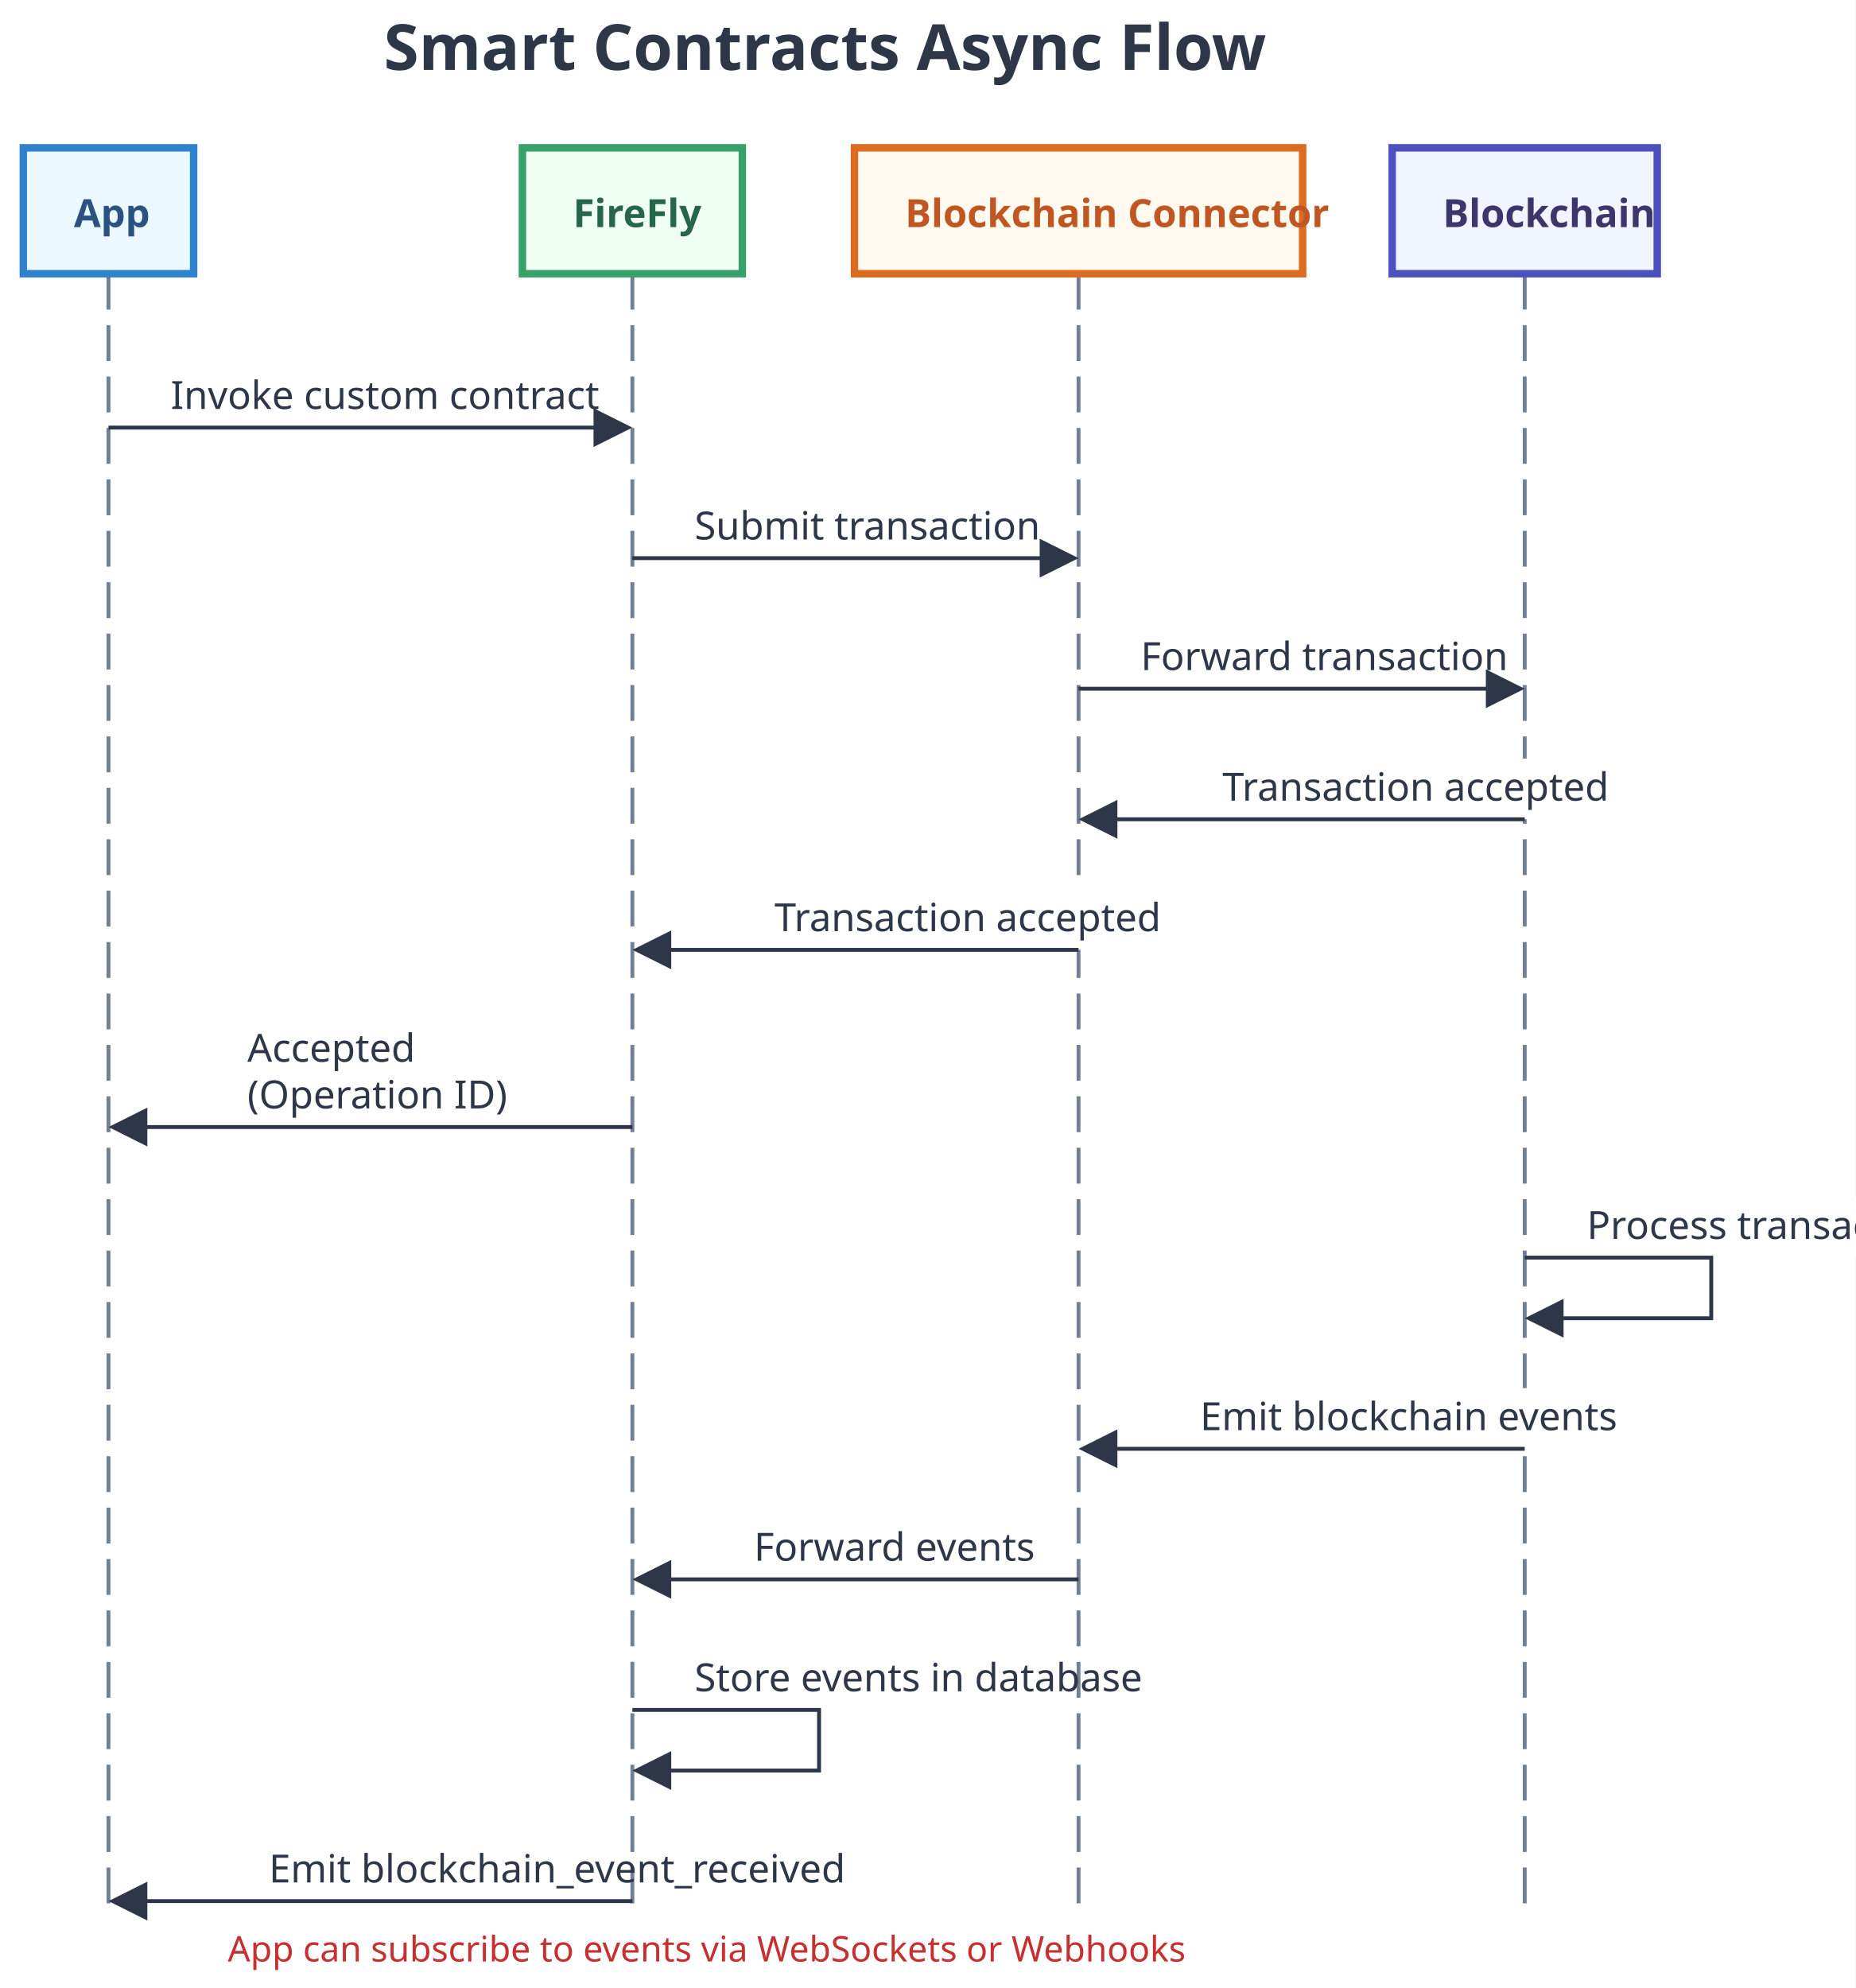
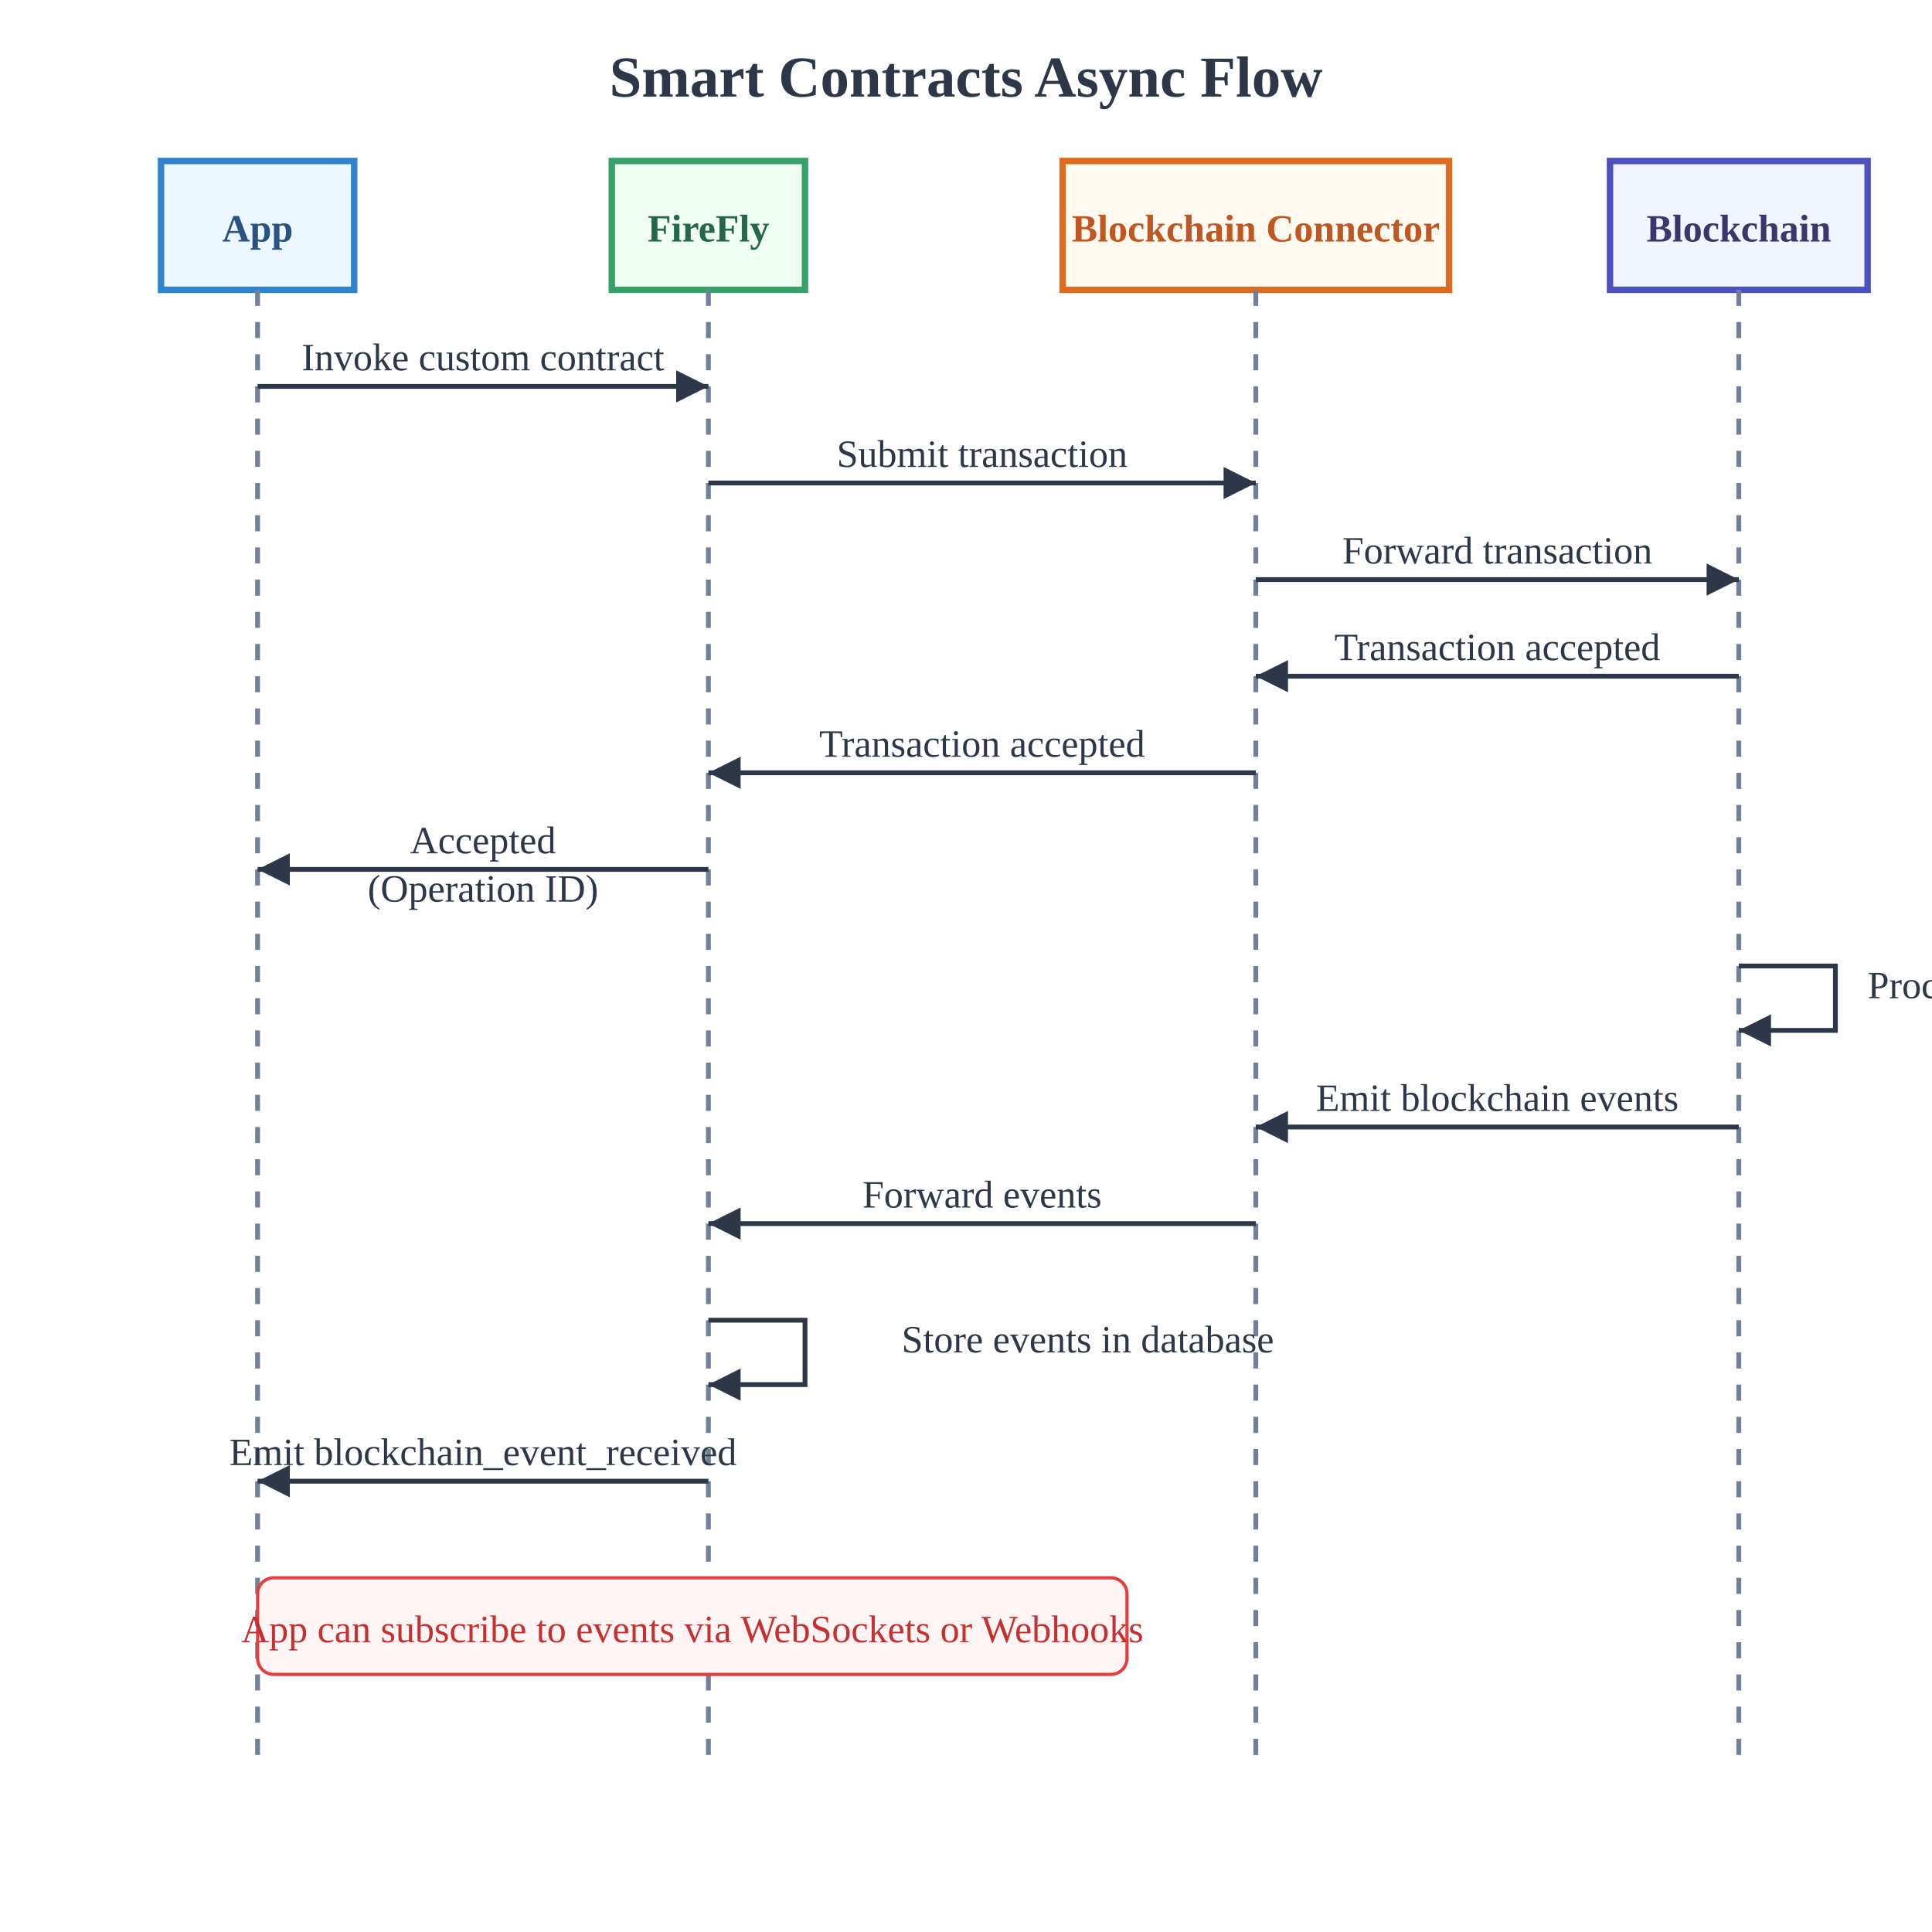
- <svg xmlns="http://www.w3.org/2000/svg" version="1.1" width="700" height="750">
-   <defs />
-   <g>
-     <g />
-     <g />
-     <g />
-     <g />
-     <g />
-     <g />
-     <g />
-     <g />
-     <g>
-       <rect fill="white" stroke="none" x="0" y="0" width="700" height="750" />
-     </g>
-     <g>
-       <text fill="#2D3748" stroke="none" font-family="sans-serif" font-size="18pt" font-style="normal" font-weight="bold" text-decoration="normal" x="144.775" y="26.388" text-anchor="start" dominant-baseline="alphabetic" xml:space="preserve">Smart Contracts Async Flow</text>
-     </g>
-     <g />
-     <g>
-       <path fill="none" stroke="#718096" paint-order="fill stroke markers" d=" M 40.925 103.264 L 40.925 720" stroke-miterlimit="10" stroke-width="1.466" stroke-dasharray="13.532,5.864" />
-       <path fill="none" stroke="#718096" paint-order="fill stroke markers" d=" M 238.574 103.264 L 238.574 720" stroke-miterlimit="10" stroke-width="1.466" stroke-dasharray="13.532,5.864" />
-       <path fill="none" stroke="#718096" paint-order="fill stroke markers" d=" M 406.895 103.264 L 406.895 720" stroke-miterlimit="10" stroke-width="1.466" stroke-dasharray="13.532,5.864" />
-       <path fill="none" stroke="#718096" paint-order="fill stroke markers" d=" M 575.217 103.264 L 575.217 720" stroke-miterlimit="10" stroke-width="1.466" stroke-dasharray="13.532,5.864" />
-     </g>
-     <g>
-       <path fill="none" stroke="none" />
-       <g>
-         <path fill="#EBF8FF" stroke="#3182CE" paint-order="fill stroke markers" d=" M 8.796 55.766 L 73.054 55.766 L 73.054 103.264 L 8.796 103.264 L 8.796 55.766 Z" stroke-miterlimit="10" stroke-width="2.815" stroke-dasharray="" />
-       </g>
-       <g>
-         <g />
-         <text fill="#2C5282" stroke="none" font-family="sans-serif" font-size="11pt" font-style="normal" font-weight="bold" text-decoration="normal" x="27.883" y="85.672" text-anchor="start" dominant-baseline="alphabetic" xml:space="preserve">App</text>
-       </g>
-       <path fill="none" stroke="none" />
-       <g>
-         <path fill="#F0FFF4" stroke="#38A169" paint-order="fill stroke markers" d=" M 197.092 55.766 L 280.055 55.766 L 280.055 103.264 L 197.092 103.264 L 197.092 55.766 Z" stroke-miterlimit="10" stroke-width="2.815" stroke-dasharray="" />
-       </g>
-       <g>
-         <g />
-         <text fill="#276749" stroke="none" font-family="sans-serif" font-size="11pt" font-style="normal" font-weight="bold" text-decoration="normal" x="216.179" y="85.672" text-anchor="start" dominant-baseline="alphabetic" xml:space="preserve">FireFly</text>
-       </g>
-       <path fill="none" stroke="none" />
-       <g>
-         <path fill="#FFFAF0" stroke="#DD6B20" paint-order="fill stroke markers" d=" M 322.361 55.766 L 491.43 55.766 L 491.43 103.264 L 322.361 103.264 L 322.361 55.766 Z" stroke-miterlimit="10" stroke-width="2.815" stroke-dasharray="" />
-       </g>
-       <g>
-         <g />
-         <text fill="#C05621" stroke="none" font-family="sans-serif" font-size="11pt" font-style="normal" font-weight="bold" text-decoration="normal" x="341.448" y="85.672" text-anchor="start" dominant-baseline="alphabetic" xml:space="preserve">Blockchain Connector</text>
-       </g>
-       <path fill="none" stroke="none" />
-       <g>
-         <path fill="#F0F5FF" stroke="#4C51BF" paint-order="fill stroke markers" d=" M 525.217 55.766 L 625.217 55.766 L 625.217 103.264 L 525.217 103.264 L 525.217 55.766 Z" stroke-miterlimit="10" stroke-width="2.815" stroke-dasharray="" />
-       </g>
-       <g>
-         <g />
-         <text fill="#3C366B" stroke="none" font-family="sans-serif" font-size="11pt" font-style="normal" font-weight="bold" text-decoration="normal" x="544.304" y="85.672" text-anchor="start" dominant-baseline="alphabetic" xml:space="preserve">Blockchain</text>
-       </g>
-     </g>
-     <g>
-       <g>
-         <g>
-           <rect fill="white" stroke="none" x="61.742" y="138.447" width="156.015" height="22.869" />
-         </g>
-         <text fill="#2D3748" stroke="none" font-family="sans-serif" font-size="11pt" font-style="normal" font-weight="normal" text-decoration="normal" x="64.381" y="154.28" text-anchor="start" dominant-baseline="alphabetic" xml:space="preserve">Invoke custom contract</text>
-       </g>
-       <g>
-         <path fill="none" stroke="#2D3748" paint-order="fill stroke markers" d=" M 40.925 161.316 L 224.09 161.316" stroke-miterlimit="10" stroke-width="1.466" stroke-dasharray="" />
-         <g transform="translate(238.5737,161.3164) translate(-238.5737,-161.3164)">
-           <path fill="#2D3748" stroke="none" paint-order="stroke fill markers" d=" M 223.914 153.987 L 238.574 161.316 L 223.914 168.646 Z" />
-         </g>
-       </g>
-       <g>
-         <g>
-           <rect fill="white" stroke="none" x="259.391" y="187.704" width="126.688" height="22.869" />
-         </g>
-         <text fill="#2D3748" stroke="none" font-family="sans-serif" font-size="11pt" font-style="normal" font-weight="normal" text-decoration="normal" x="262.029" y="203.537" text-anchor="start" dominant-baseline="alphabetic" xml:space="preserve">Submit transaction</text>
-       </g>
-       <g>
-         <path fill="none" stroke="#2D3748" paint-order="fill stroke markers" d=" M 238.574 210.573 L 392.411 210.573" stroke-miterlimit="10" stroke-width="1.466" stroke-dasharray="" />
-         <g transform="translate(406.8952,210.5733) translate(-406.8952,-210.5733)">
-           <path fill="#2D3748" stroke="none" paint-order="stroke fill markers" d=" M 392.235 203.243 L 406.895 210.573 L 392.235 217.903 Z" />
-         </g>
-       </g>
-       <g>
-         <g>
-           <rect fill="white" stroke="none" x="427.712" y="236.961" width="126.688" height="22.869" />
-         </g>
-         <text fill="#2D3748" stroke="none" font-family="sans-serif" font-size="11pt" font-style="normal" font-weight="normal" text-decoration="normal" x="430.351" y="252.794" text-anchor="start" dominant-baseline="alphabetic" xml:space="preserve">Forward transaction</text>
-       </g>
-       <g>
-         <path fill="none" stroke="#2D3748" paint-order="fill stroke markers" d=" M 406.895 259.83 L 560.733 259.83" stroke-miterlimit="10" stroke-width="1.466" stroke-dasharray="" />
-         <g transform="translate(575.2167,259.8303) translate(-575.2167,-259.8303)">
-           <path fill="#2D3748" stroke="none" paint-order="stroke fill markers" d=" M 560.557 252.5 L 575.217 259.83 L 560.557 267.16 Z" />
-         </g>
-       </g>
-       <g>
-         <g>
-           <rect fill="white" stroke="none" x="458.534" y="286.218" width="126.401" height="22.869" />
-         </g>
-         <text fill="#2D3748" stroke="none" font-family="sans-serif" font-size="11pt" font-style="normal" font-weight="normal" text-decoration="normal" x="461.173" y="302.05" text-anchor="start" dominant-baseline="alphabetic" xml:space="preserve">Transaction accepted</text>
-       </g>
-       <g>
-         <path fill="none" stroke="#2D3748" paint-order="fill stroke markers" d=" M 575.217 309.087 L 421.379 309.087" stroke-miterlimit="10" stroke-width="1.466" stroke-dasharray="" />
-         <g transform="translate(406.8952,309.0872) translate(-406.8952,-309.0872)">
-           <path fill="#2D3748" stroke="none" paint-order="stroke fill markers" d=" M 421.555 301.757 L 406.895 309.087 L 421.555 316.417 Z" />
-         </g>
-       </g>
-       <g>
-         <g>
-           <rect fill="white" stroke="none" x="289.534" y="335.475" width="126.401" height="22.869" />
-         </g>
-         <text fill="#2D3748" stroke="none" font-family="sans-serif" font-size="11pt" font-style="normal" font-weight="normal" text-decoration="normal" x="292.173" y="351.307" text-anchor="start" dominant-baseline="alphabetic" xml:space="preserve">Transaction accepted</text>
-       </g>
-       <g>
-         <path fill="none" stroke="#2D3748" paint-order="fill stroke markers" d=" M 406.895 358.344 L 253.058 358.344" stroke-miterlimit="10" stroke-width="1.466" stroke-dasharray="" />
-         <g transform="translate(238.5737,358.3441) translate(-238.5737,-358.3441)">
-           <path fill="#2D3748" stroke="none" paint-order="stroke fill markers" d=" M 253.234 351.014 L 238.574 358.344 L 253.234 365.674 Z" />
-         </g>
-       </g>
-       <g>
-         <g>
-           <rect fill="white" stroke="none" x="90.672" y="384.732" width="66.401" height="22.869" />
-         </g>
-         <g>
-           <rect fill="white" stroke="none" x="90.672" y="402.323" width="98.155" height="22.869" />
-         </g>
-         <text fill="#2D3748" stroke="none" font-family="sans-serif" font-size="11pt" font-style="normal" font-weight="normal" text-decoration="normal" x="93.311" y="400.564" text-anchor="start" dominant-baseline="alphabetic" xml:space="preserve">Accepted</text>
-         <text fill="#2D3748" stroke="none" font-family="sans-serif" font-size="11pt" font-style="normal" font-weight="normal" text-decoration="normal" x="93.311" y="418.156" text-anchor="start" dominant-baseline="alphabetic" xml:space="preserve">(Operation ID)</text>
-       </g>
-       <g>
-         <path fill="none" stroke="#2D3748" paint-order="fill stroke markers" d=" M 238.574 425.193 L 55.409 425.193" stroke-miterlimit="10" stroke-width="1.466" stroke-dasharray="" />
-         <g transform="translate(40.92516,425.1928) translate(-40.92516,-425.1928)">
-           <path fill="#2D3748" stroke="none" paint-order="stroke fill markers" d=" M 55.585 417.863 L 40.925 425.193 L 55.585 432.523 Z" />
-         </g>
-       </g>
-       <g>
-         <g>
-           <rect fill="white" stroke="none" x="596.034" y="451.58" width="133.194" height="22.869" />
-         </g>
-         <text fill="#2D3748" stroke="none" font-family="sans-serif" font-size="11pt" font-style="normal" font-weight="normal" text-decoration="normal" x="598.673" y="467.413" text-anchor="start" dominant-baseline="alphabetic" xml:space="preserve">Process transaction</text>
-       </g>
-       <g>
-         <path fill="none" stroke="#2D3748" paint-order="fill stroke markers" d=" M 575.217 474.45 L 645.584 474.45 L 645.584 497.319 L 589.701 497.319" stroke-miterlimit="10" stroke-width="1.466" stroke-dasharray="" />
-         <g transform="translate(575.2167,497.319) translate(-575.2167,-497.319)">
-           <path fill="#2D3748" stroke="none" paint-order="stroke fill markers" d=" M 589.876 489.989 L 575.217 497.319 L 589.876 504.649 Z" />
-         </g>
-       </g>
-       <g>
-         <g>
-           <rect fill="white" stroke="none" x="450.103" y="523.707" width="126.863" height="22.869" />
-         </g>
-         <text fill="#2D3748" stroke="none" font-family="sans-serif" font-size="11pt" font-style="normal" font-weight="normal" text-decoration="normal" x="452.742" y="539.539" text-anchor="start" dominant-baseline="alphabetic" xml:space="preserve">Emit blockchain events</text>
-       </g>
-       <g>
-         <path fill="none" stroke="#2D3748" paint-order="fill stroke markers" d=" M 575.217 546.576 L 421.379 546.576" stroke-miterlimit="10" stroke-width="1.466" stroke-dasharray="" />
-         <g transform="translate(406.8952,546.5759) translate(-406.8952,-546.5759)">
-           <path fill="#2D3748" stroke="none" paint-order="stroke fill markers" d=" M 421.555 539.246 L 406.895 546.576 L 421.555 553.906 Z" />
-         </g>
-       </g>
-       <g>
-         <g>
-           <rect fill="white" stroke="none" x="281.803" y="572.964" width="81.863" height="22.869" />
-         </g>
-         <text fill="#2D3748" stroke="none" font-family="sans-serif" font-size="11pt" font-style="normal" font-weight="normal" text-decoration="normal" x="284.442" y="588.796" text-anchor="start" dominant-baseline="alphabetic" xml:space="preserve">Forward events</text>
-       </g>
-       <g>
-         <path fill="none" stroke="#2D3748" paint-order="fill stroke markers" d=" M 406.895 595.833 L 253.058 595.833" stroke-miterlimit="10" stroke-width="1.466" stroke-dasharray="" />
-         <g transform="translate(238.5737,595.8328) translate(-238.5737,-595.8328)">
-           <path fill="#2D3748" stroke="none" paint-order="stroke fill markers" d=" M 253.234 588.503 L 238.574 595.833 L 253.234 603.163 Z" />
-         </g>
-       </g>
-       <g>
-         <g>
-           <rect fill="white" stroke="none" x="259.391" y="622.22" width="126.688" height="22.869" />
-         </g>
-         <text fill="#2D3748" stroke="none" font-family="sans-serif" font-size="11pt" font-style="normal" font-weight="normal" text-decoration="normal" x="262.029" y="638.053" text-anchor="start" dominant-baseline="alphabetic" xml:space="preserve">Store events in database</text>
-       </g>
-       <g>
-         <path fill="none" stroke="#2D3748" paint-order="fill stroke markers" d=" M 238.574 645.09 L 309.0 645.09 L 309.0 667.959 L 253.058 667.959" stroke-miterlimit="10" stroke-width="1.466" stroke-dasharray="" />
-         <g transform="translate(238.5737,667.959) translate(-238.5737,-667.959)">
-           <path fill="#2D3748" stroke="none" paint-order="stroke fill markers" d=" M 253.234 660.629 L 238.574 667.959 L 253.234 675.289 Z" />
-         </g>
-       </g>
-       <g>
-         <g>
-           <rect fill="white" stroke="none" x="98.818" y="694.347" width="81.863" height="22.869" />
-         </g>
-         <text fill="#2D3748" stroke="none" font-family="sans-serif" font-size="11pt" font-style="normal" font-weight="normal" text-decoration="normal" x="101.457" y="710.179" text-anchor="start" dominant-baseline="alphabetic" xml:space="preserve">Emit blockchain_event_received</text>
-       </g>
-       <g>
-         <path fill="none" stroke="#2D3748" paint-order="fill stroke markers" d=" M 238.574 717.216 L 55.409 717.216" stroke-miterlimit="10" stroke-width="1.466" stroke-dasharray="" />
-         <g transform="translate(40.92516,717.2159) translate(-40.92516,-717.2159)">
-           <path fill="#2D3748" stroke="none" paint-order="stroke fill markers" d=" M 55.585 709.886 L 40.925 717.216 L 55.585 724.546 Z" />
-         </g>
-       </g>
-       <g>
-         <g>
-           <rect fill="#FFF5F5" stroke="#E53E3E" paint-order="fill stroke markers" d=" M 80.925 730.0 L 350.0 730.0 L 350.0 745.0 L 80.925 745.0 L 80.925 730.0 Z" stroke-miterlimit="10" stroke-width="1" stroke-dasharray="" />
-         </g>
-         <g>
-           <text fill="#C53030" stroke="none" font-family="sans-serif" font-size="10pt" font-style="normal" font-weight="normal" text-decoration="normal" x="85.925" y="740.0" text-anchor="start" dominant-baseline="alphabetic" xml:space="preserve">App can subscribe to events via WebSockets or Webhooks</text>
-         </g>
-       </g>
-     </g>
-     <g />
-     <g />
-     <g />
-   </g>
+ <svg xmlns="http://www.w3.org/2000/svg" width="600" height="600">
+   <defs>
+     <style type="text/css">
+       .lifeline { stroke: #718096; stroke-dasharray: 5,5; stroke-width: 1.5; }
+       .actor-box { stroke-width: 2; }
+       .app-box { fill: #EBF8FF; stroke: #3182CE; }
+       .app-text { fill: #2C5282; }
+       .firefly-box { fill: #F0FFF4; stroke: #38A169; }
+       .firefly-text { fill: #276749; }
+       .connector-box { fill: #FFFAF0; stroke: #DD6B20; }
+       .connector-text { fill: #C05621; }
+       .blockchain-box { fill: #F0F5FF; stroke: #4C51BF; }
+       .blockchain-text { fill: #3C366B; }
+       .message-arrow { stroke: #2D3748; stroke-width: 1.5; fill: none; }
+       .message-text { fill: #2D3748; font-size: 12px; }
+       .arrowhead { fill: #2D3748; }
+       .note-box { fill: #FFF5F5; stroke: #E53E3E; }
+       .note-text { fill: #C53030; font-size: 12px; }
+       .title { font-weight: bold; font-size: 18px; fill: #2D3748; }
+     </style>
+   </defs>
+   <rect width="600" height="600" fill="white" />
+   <text x="300" y="30" class="title" text-anchor="middle">Smart Contracts Async Flow</text>
+   <rect x="50" y="50" width="60" height="40" class="actor-box app-box" />
+   <text x="80" y="75" class="app-text" text-anchor="middle" font-weight="bold">App</text>
+   <rect x="190" y="50" width="60" height="40" class="actor-box firefly-box" />
+   <text x="220" y="75" class="firefly-text" text-anchor="middle" font-weight="bold">FireFly</text>
+   <rect x="330" y="50" width="120" height="40" class="actor-box connector-box" />
+   <text x="390" y="75" class="connector-text" text-anchor="middle" font-weight="bold">Blockchain Connector</text>
+   <rect x="500" y="50" width="80" height="40" class="actor-box blockchain-box" />
+   <text x="540" y="75" class="blockchain-text" text-anchor="middle" font-weight="bold">Blockchain</text>
+   <line x1="80" y1="90" x2="80" y2="550" class="lifeline" />
+   <line x1="220" y1="90" x2="220" y2="550" class="lifeline" />
+   <line x1="390" y1="90" x2="390" y2="550" class="lifeline" />
+   <line x1="540" y1="90" x2="540" y2="550" class="lifeline" />
+   <line x1="80" y1="120" x2="220" y2="120" class="message-arrow" />
+   <polygon points="210,115 220,120 210,125" class="arrowhead" />
+   <text x="150" y="115" class="message-text" text-anchor="middle">Invoke custom contract</text>
+   <line x1="220" y1="150" x2="390" y2="150" class="message-arrow" />
+   <polygon points="380,145 390,150 380,155" class="arrowhead" />
+   <text x="305" y="145" class="message-text" text-anchor="middle">Submit transaction</text>
+   <line x1="390" y1="180" x2="540" y2="180" class="message-arrow" />
+   <polygon points="530,175 540,180 530,185" class="arrowhead" />
+   <text x="465" y="175" class="message-text" text-anchor="middle">Forward transaction</text>
+   <line x1="540" y1="210" x2="390" y2="210" class="message-arrow" />
+   <polygon points="400,205 390,210 400,215" class="arrowhead" />
+   <text x="465" y="205" class="message-text" text-anchor="middle">Transaction accepted</text>
+   <line x1="390" y1="240" x2="220" y2="240" class="message-arrow" />
+   <polygon points="230,235 220,240 230,245" class="arrowhead" />
+   <text x="305" y="235" class="message-text" text-anchor="middle">Transaction accepted</text>
+   <line x1="220" y1="270" x2="80" y2="270" class="message-arrow" />
+   <polygon points="90,265 80,270 90,275" class="arrowhead" />
+   <text x="150" y="265" class="message-text" text-anchor="middle">Accepted</text>
+   <text x="150" y="280" class="message-text" text-anchor="middle">(Operation ID)</text>
+   <path d="M 540,300 L 570,300 L 570,320 L 540,320" class="message-arrow" />
+   <polygon points="550,315 540,320 550,325" class="arrowhead" />
+   <text x="580" y="310" class="message-text" text-anchor="start">Process transaction</text>
+   <line x1="540" y1="350" x2="390" y2="350" class="message-arrow" />
+   <polygon points="400,345 390,350 400,355" class="arrowhead" />
+   <text x="465" y="345" class="message-text" text-anchor="middle">Emit blockchain events</text>
+   <line x1="390" y1="380" x2="220" y2="380" class="message-arrow" />
+   <polygon points="230,375 220,380 230,385" class="arrowhead" />
+   <text x="305" y="375" class="message-text" text-anchor="middle">Forward events</text>
+   <path d="M 220,410 L 250,410 L 250,430 L 220,430" class="message-arrow" />
+   <polygon points="230,425 220,430 230,435" class="arrowhead" />
+   <text x="280" y="420" class="message-text" text-anchor="start">Store events in database</text>
+   <line x1="220" y1="460" x2="80" y2="460" class="message-arrow" />
+   <polygon points="90,455 80,460 90,465" class="arrowhead" />
+   <text x="150" y="455" class="message-text" text-anchor="middle">Emit blockchain_event_received</text>
+   <rect x="80" y="490" width="270" height="30" class="note-box" rx="5" ry="5" />
+   <text x="215" y="510" class="note-text" text-anchor="middle">App can subscribe to events via WebSockets or Webhooks</text>
</svg>
